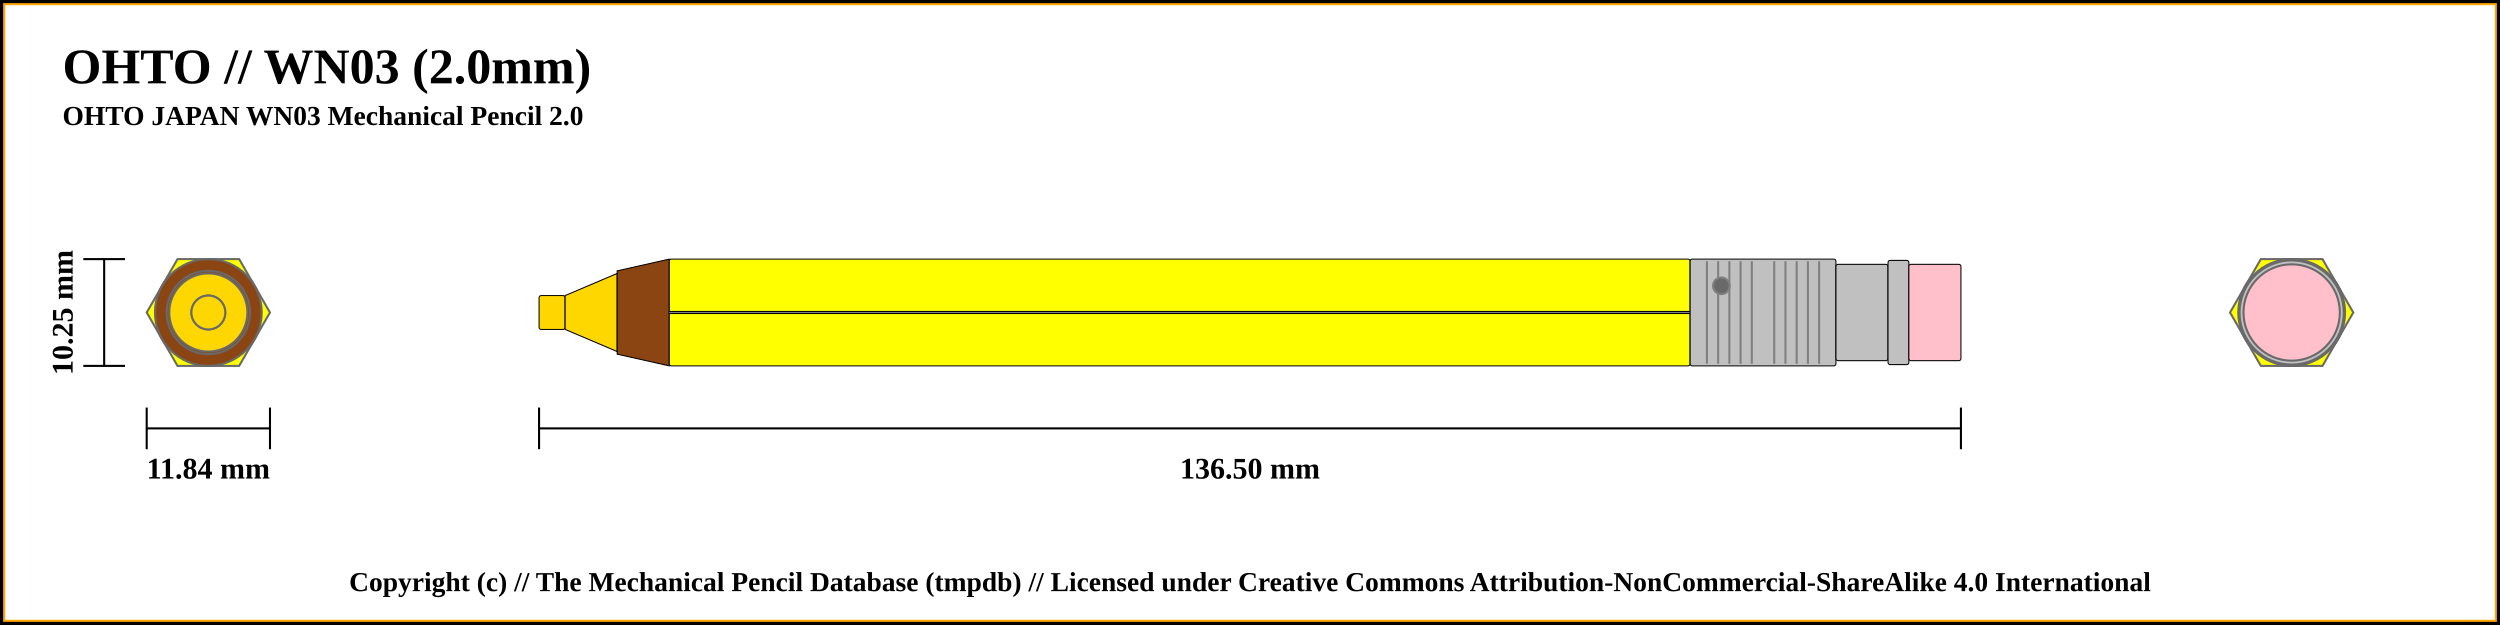
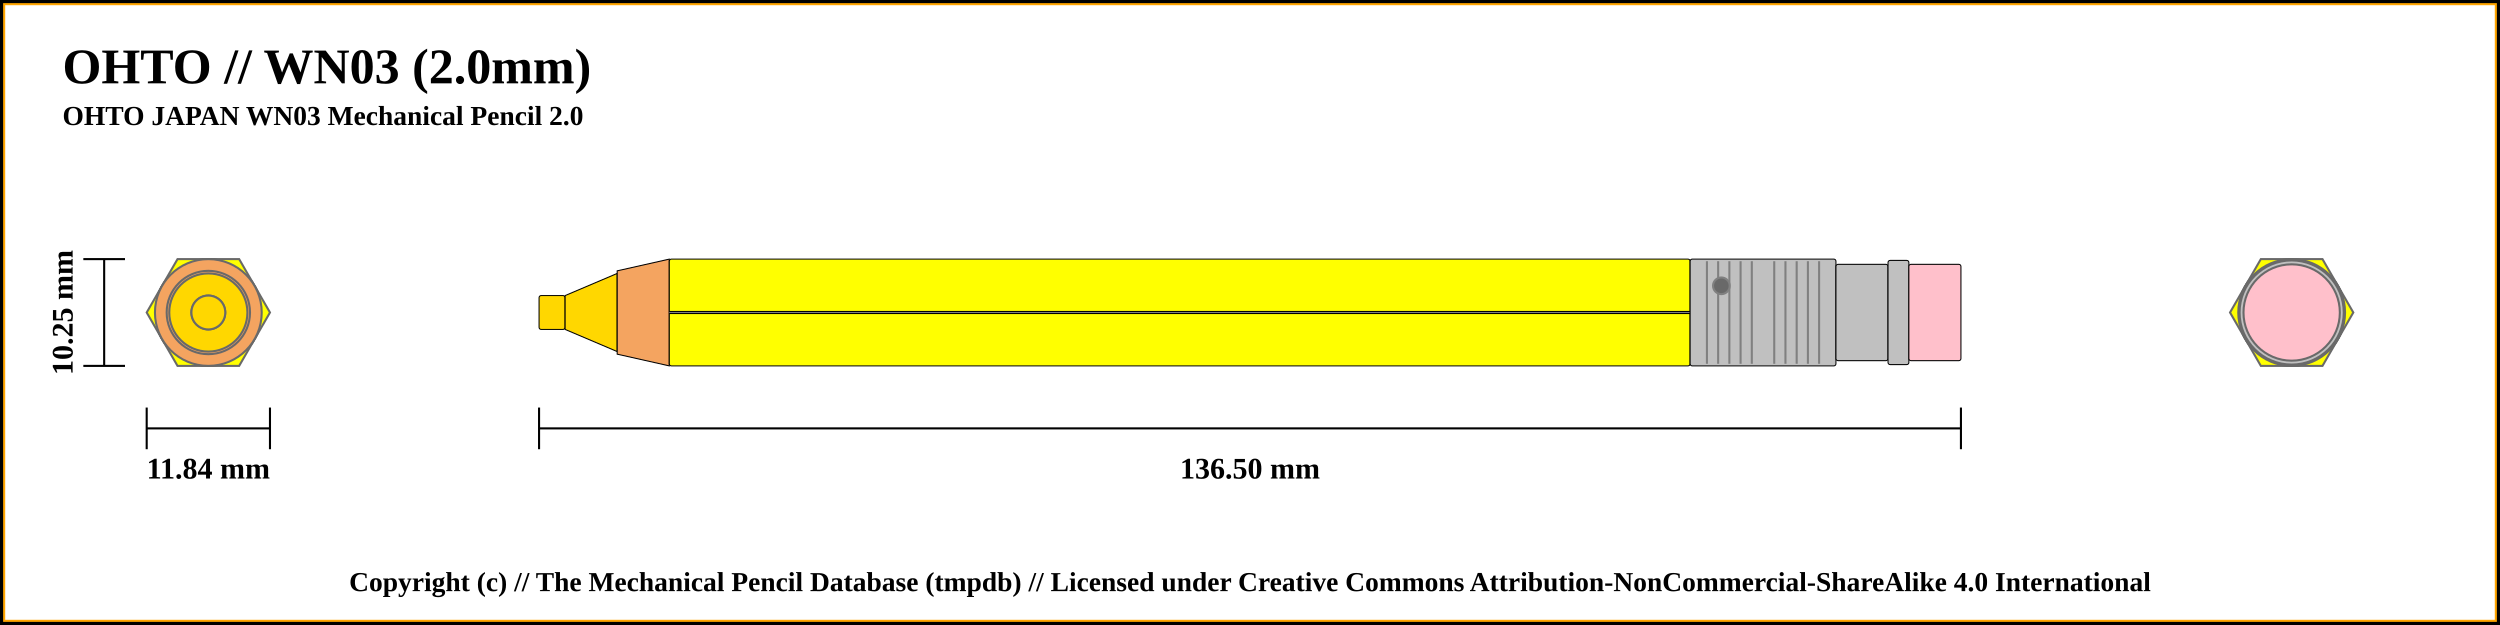
<svg xmlns="http://www.w3.org/2000/svg" width="1200" height="300">
  <pattern id="diagonalHatch" patternUnits="userSpaceOnUse" width="8" height="8">
    <rect width="6" height="6" fill="none" />
    <path stroke="dimgray" stroke-linecap="round" stroke-width="1" d="M 4,4 L 8,8" />
    <path stroke="dimgray" stroke-linecap="round" stroke-width="1" d="M 4,4 L 0,8" />
    <path stroke="gray" stroke-linecap="round" stroke-width="1" d="M 4,4 L 8,0" />
    <path stroke="gray" stroke-linecap="round" stroke-width="1" d="M 4,4 L 0,0" />
  </pattern>
  <rect x="0" y="0" width="1200" height="300" fill="white" stroke="black" stroke-width="4" />
  <rect x="2" y="2" width="1196" height="296" fill="white" stroke="orange" stroke-width="1" />
  <text x="30" y="40" font-weight="bold" font-size="2em">OHTO // WN03 (2.0mm)</text>
  <text x="30" y="60" font-weight="bold" font-size="1.1em">OHTO JAPAN WN03 Mechanical Pencil 2.0</text>
  <line x1="40" y1="124.375" x2="60" y2="124.375" stroke="black" stroke-width="1" />
  <line x1="40" y1="175.625" x2="60" y2="175.625" stroke="black" stroke-width="1" />
  <line x1="50" y1="124.375" x2="50" y2="175.625" stroke="black" stroke-width="1" />
  <text x="30" y="150" transform="rotate(-90, 30, 150)" font-size="1.2em" font-weight="bold" text-anchor="middle" dominant-baseline="central">10.25 mm</text>
  <line x1="70.411" y1="205.625" x2="129.589" y2="205.625" stroke="black" stroke-width="1" />
  <line x1="70.411" y1="195.625" x2="70.411" y2="215.625" stroke="black" stroke-width="1" />
  <line x1="129.589" y1="195.625" x2="129.589" y2="215.625" stroke="black" stroke-width="1" />
  <text x="100" y="225.625" font-size="1.2em" font-weight="bold" text-anchor="middle" dominant-baseline="middle">11.84 mm</text>
  <line x1="258.75" y1="205.625" x2="941.25" y2="205.625" stroke="black" stroke-width="1" />
  <line x1="258.75" y1="195.625" x2="258.75" y2="215.625" stroke="black" stroke-width="1" />
  <line x1="941.25" y1="195.625" x2="941.25" y2="215.625" stroke="black" stroke-width="1" />
  <text x="600" y="225.625" font-size="1.2em" font-weight="bold" text-anchor="middle" dominant-baseline="middle">136.50 mm</text>
  <circle r="8.125" cx="1100" cy="150" stroke="dimgray" stroke-width="1" fill="gold" />
  <circle r="18.75" cx="1100" cy="150" stroke="dimgray" stroke-width="1" fill="gold" />
  <circle r="8.125" cx="1100" cy="150" stroke="dimgray" stroke-width="1" fill="gold" />
-   <circle r="25.625" cx="1100" cy="150" stroke="dimgray" stroke-width="1" fill="saddlebrown" />
-   <circle r="20" cx="1100" cy="150" stroke="dimgray" stroke-width="1" fill="saddlebrown" />
+   <circle r="25.625" cx="1100" cy="150" stroke="dimgray" stroke-width="1" fill="sandybrown" />
+   <circle r="20" cx="1100" cy="150" stroke="dimgray" stroke-width="1" fill="sandybrown" />
  <polygon points="1085.205,124.375 1114.795,124.375 1129.589,150 1114.795,175.625 1085.205,175.625 1070.411,150 " stroke="dimgray" stroke-width="1" fill="yellow" />
  <circle r="25.625" cx="1100" cy="150" stroke="dimgray" stroke-width="1" fill="silver" />
  <circle r="23.125" cx="1100" cy="150" stroke="dimgray" stroke-width="1" fill="silver" />
  <circle r="25" cx="1100" cy="150" stroke="dimgray" stroke-width="1" fill="silver" />
  <circle r="23.125" cx="1100" cy="150" stroke="dimgray" stroke-width="1" fill="pink" />
  <circle r="23.125" cx="100" cy="150" stroke="dimgray" stroke-width="1" fill="pink" />
  <circle r="25" cx="100" cy="150" stroke="dimgray" stroke-width="1" fill="silver" />
  <circle r="23.125" cx="100" cy="150" stroke="dimgray" stroke-width="1" fill="silver" />
  <circle r="25.625" cx="100" cy="150" stroke="dimgray" stroke-width="1" fill="silver" />
  <polygon points="85.205,124.375 114.795,124.375 129.589,150 114.795,175.625 85.205,175.625 70.411,150 " stroke="dimgray" stroke-width="1" fill="yellow" />
-   <circle r="25.625" cx="100" cy="150" stroke="dimgray" stroke-width="1" fill="saddlebrown" />
-   <circle r="20" cx="100" cy="150" stroke="dimgray" stroke-width="1" fill="saddlebrown" />
+   <circle r="25.625" cx="100" cy="150" stroke="dimgray" stroke-width="1" fill="sandybrown" />
+   <circle r="20" cx="100" cy="150" stroke="dimgray" stroke-width="1" fill="sandybrown" />
  <circle r="18.75" cx="100" cy="150" stroke="dimgray" stroke-width="1" fill="gold" />
  <circle r="8.125" cx="100" cy="150" stroke="dimgray" stroke-width="1" fill="gold" />
  <circle r="8.125" cx="100" cy="150" stroke="dimgray" stroke-width="1" fill="gold" />
  <rect x="258.75" y="141.875" width="12.5" height="16.25" rx="1" ry="1" stroke-width="0.5" stroke="black" fill="gold" />
  <path d="M271.25 141.875 L296.25 131.25 L296.25 168.75 L271.25 158.125 Z" stroke-width="0.5" stroke="black" fill="gold" />
-   <path d="M296.25 130 L321.25 124.375 L321.25 175.625 L296.25 170 Z" stroke-width="0.5" stroke="black" fill="saddlebrown" />
+   <path d="M296.25 130 L321.25 124.375 L321.25 175.625 L296.25 170 Z" stroke-width="0.5" stroke="black" fill="sandybrown" />
  <rect x="321.25" y="124.375" width="490" height="51.25" rx="1" ry="1" stroke-width="0.5" stroke="black" fill="yellow" />
  <line x1="321.25" y1="150" x2="811.25" y2="150" stroke-width="1.5" stroke="black" fill="none" />
  <line x1="321.25" y1="150" x2="811.25" y2="150" stroke-width="0.5" stroke="gray" fill="none" />
  <rect x="811.25" y="124.375" width="70" height="51.25" rx="1" ry="1" stroke-width="0.5" stroke="black" fill="silver" />
  <line x1="819.327" y1="125.375" x2="819.327" y2="174.625" stroke-width="1" stroke="gray" />
  <line x1="824.712" y1="125.375" x2="824.712" y2="174.625" stroke-width="1" stroke="gray" />
  <line x1="830.096" y1="125.375" x2="830.096" y2="174.625" stroke-width="1" stroke="gray" />
  <line x1="835.481" y1="125.375" x2="835.481" y2="174.625" stroke-width="1" stroke="gray" />
  <line x1="840.865" y1="125.375" x2="840.865" y2="174.625" stroke-width="1" stroke="gray" />
  <line x1="851.635" y1="125.375" x2="851.635" y2="174.625" stroke-width="1" stroke="gray" />
  <line x1="857.019" y1="125.375" x2="857.019" y2="174.625" stroke-width="1" stroke="gray" />
  <line x1="862.404" y1="125.375" x2="862.404" y2="174.625" stroke-width="1" stroke="gray" />
  <line x1="867.788" y1="125.375" x2="867.788" y2="174.625" stroke-width="1" stroke="gray" />
  <line x1="873.173" y1="125.375" x2="873.173" y2="174.625" stroke-width="1" stroke="gray" />
  <circle r="4" cx="826.25" cy="137.188" stroke-width="1" stroke="gray" fill="dimgray" />
  <rect x="881.25" y="126.875" width="25" height="46.25" rx="1" ry="1" stroke-width="0.5" stroke="black" fill="silver" />
  <rect x="906.25" y="125" width="10" height="50" rx="1" ry="1" stroke-width="0.5" stroke="black" fill="silver" />
  <rect x="916.25" y="126.875" width="25" height="46.25" rx="1" ry="1" stroke-width="0.5" stroke="black" fill="pink" />
  <text x="50%" y="280" font-size="1.1em" font-weight="bold" text-anchor="middle" dominant-baseline="middle">Copyright (c) // The Mechanical Pencil Database (tmpdb) // Licensed under Creative Commons Attribution-NonCommercial-ShareAlike 4.0 International</text>
</svg>
